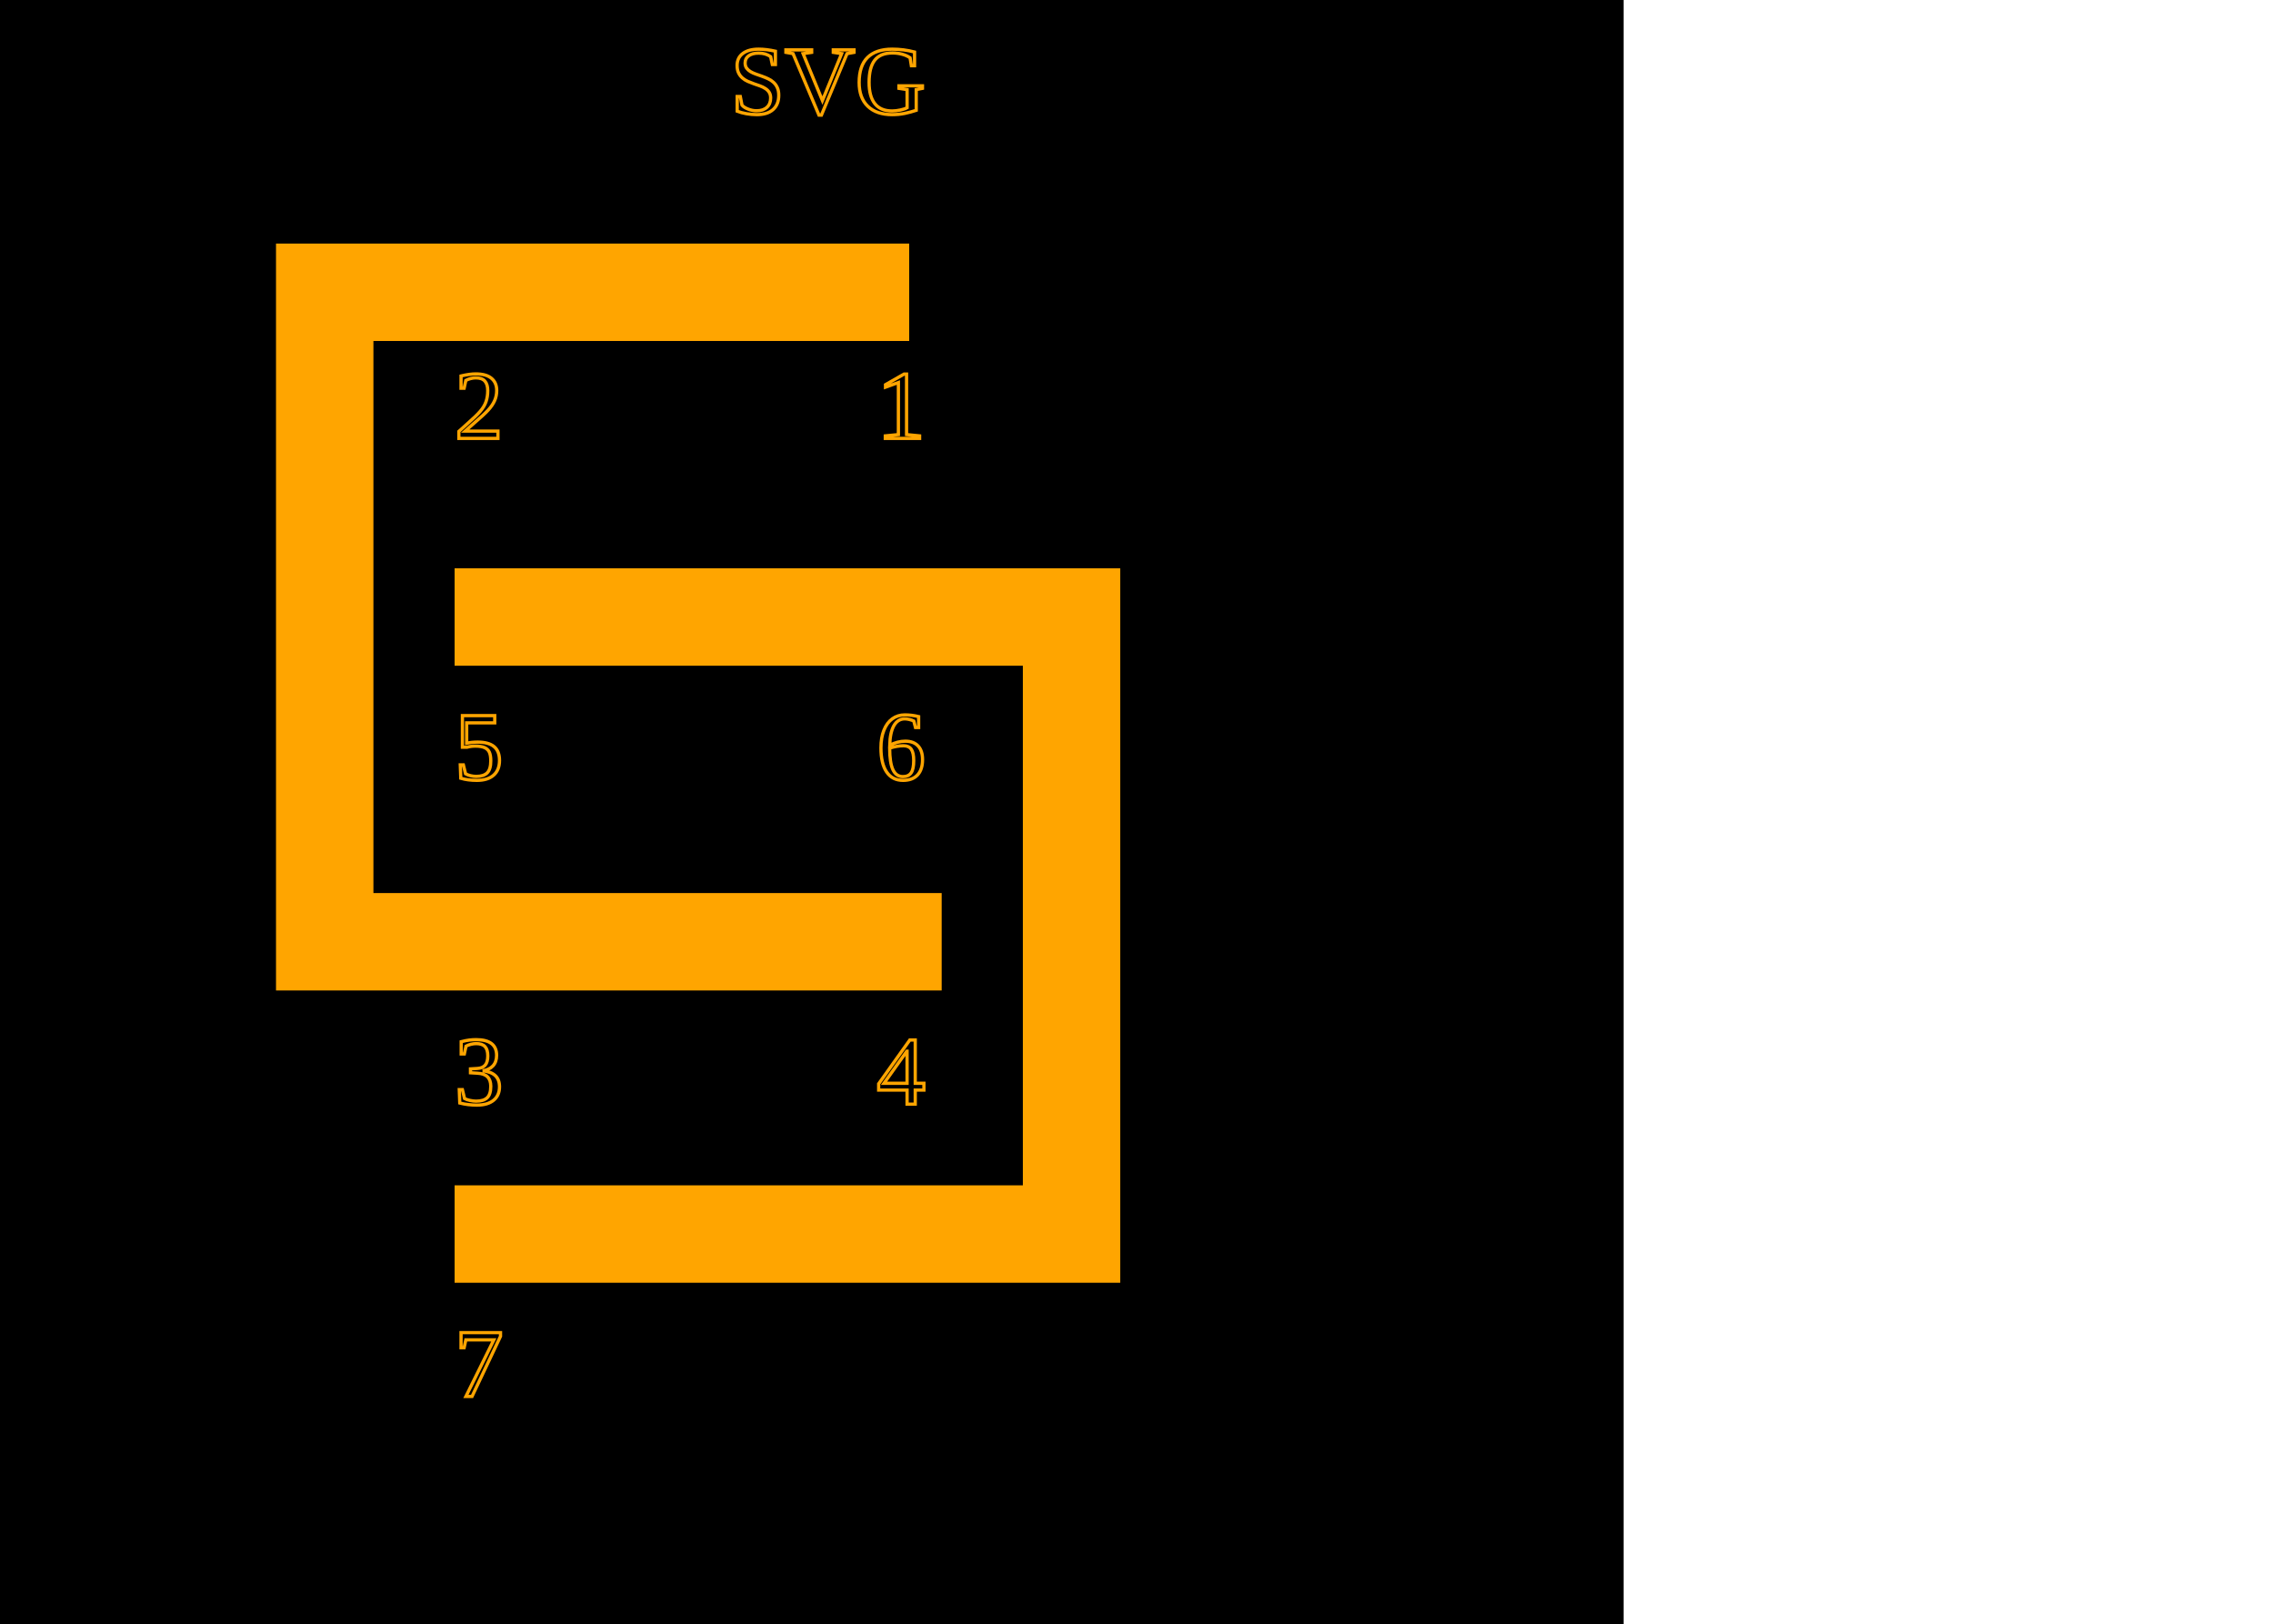
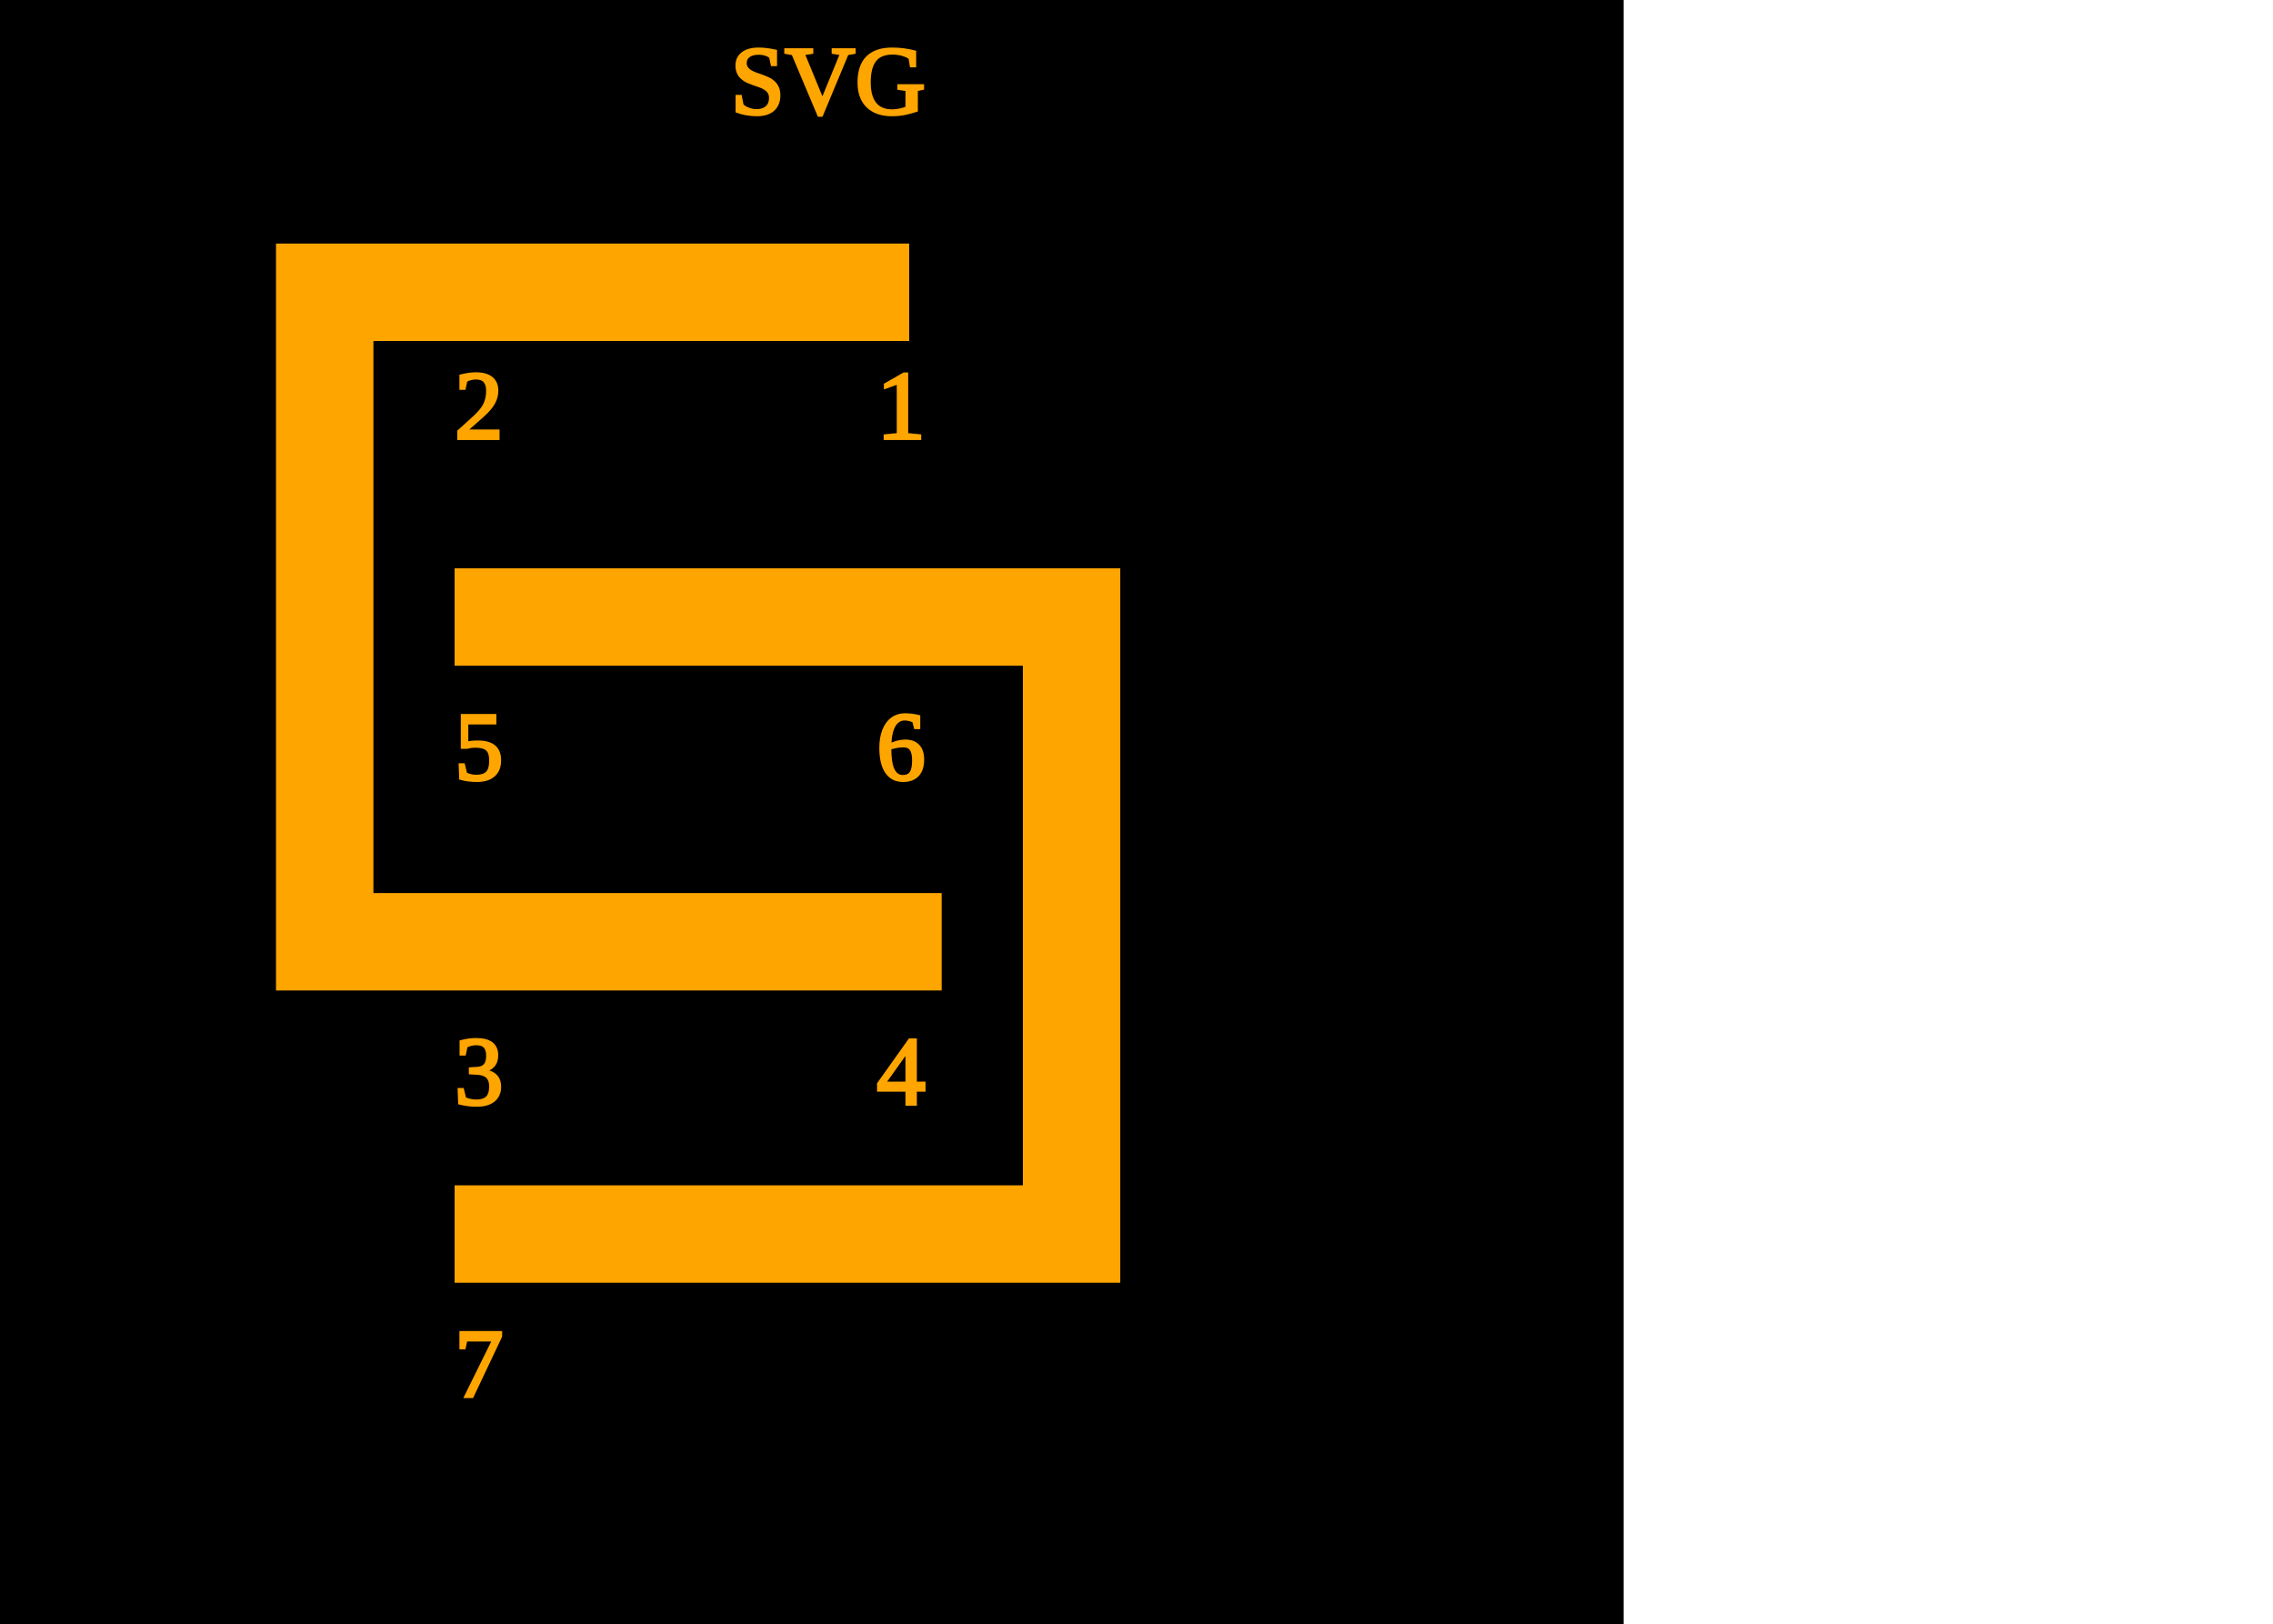
<svg xmlns="http://www.w3.org/2000/svg" version="1.1" width="700" height="500">
  <path d="M0 0 l500 0 l0 600 l-1000 0 z" id="fondo" />
-   <polyline points="280 90,100 90,100 290,140 290,290 290" fill="black" stroke-width="30" stroke="orange" />
-   <polyline points="140 190,320 190,330 190,330 380,140 380" fill="none" stroke-width="30" stroke="orange" />
+   <path d="M280 90,100 90,100 290,140 290,290 290" fill="transparent" stroke-width="30" stroke="orange" />
+   <path d="M140 190,320 190,330 190,330 380,140 380" fill="transparent" stroke-width="30" stroke="orange" />
  <text>
-     <tspan x="270" y="135" fill="black" font-size="30" stroke="orange">1</tspan>
-     <tspan x="140" y="135" fill="black" font-size="30" stroke="orange">2</tspan>
-     <tspan x="140" y="340" fill="black" font-size="30" stroke="orange">3</tspan>
-     <tspan x="270" y="340" fill="black" font-size="30" stroke="orange">4</tspan>
-     <tspan x="140" y="240" fill="black" font-size="30" stroke="orange">5</tspan>
-     <tspan x="270" y="240" fill="black" font-size="30" stroke="orange">6</tspan>
-     <tspan x="140" y="430" fill="black" font-size="30" stroke="orange">7</tspan>
-     <tspan x="225" y="35" fill="black" font-size="30" stroke="orange">SVG</tspan>
+     <tspan x="270" y="135" fill="orange" font-size="30" stroke="orange">1</tspan>
+     <tspan x="140" y="135" fill="orange" font-size="30" stroke="orange">2</tspan>
+     <tspan x="140" y="340" fill="orange" font-size="30" stroke="orange">3</tspan>
+     <tspan x="270" y="340" fill="orange" font-size="30" stroke="orange">4</tspan>
+     <tspan x="140" y="240" fill="orange" font-size="30" stroke="orange">5</tspan>
+     <tspan x="270" y="240" fill="orange" font-size="30" stroke="orange">6</tspan>
+     <tspan x="140" y="430" fill="orange" font-size="30" stroke="orange">7</tspan>
+     <tspan x="225" y="35" fill="orange" font-size="30" stroke="orange">SVG</tspan>
  </text>
</svg>
